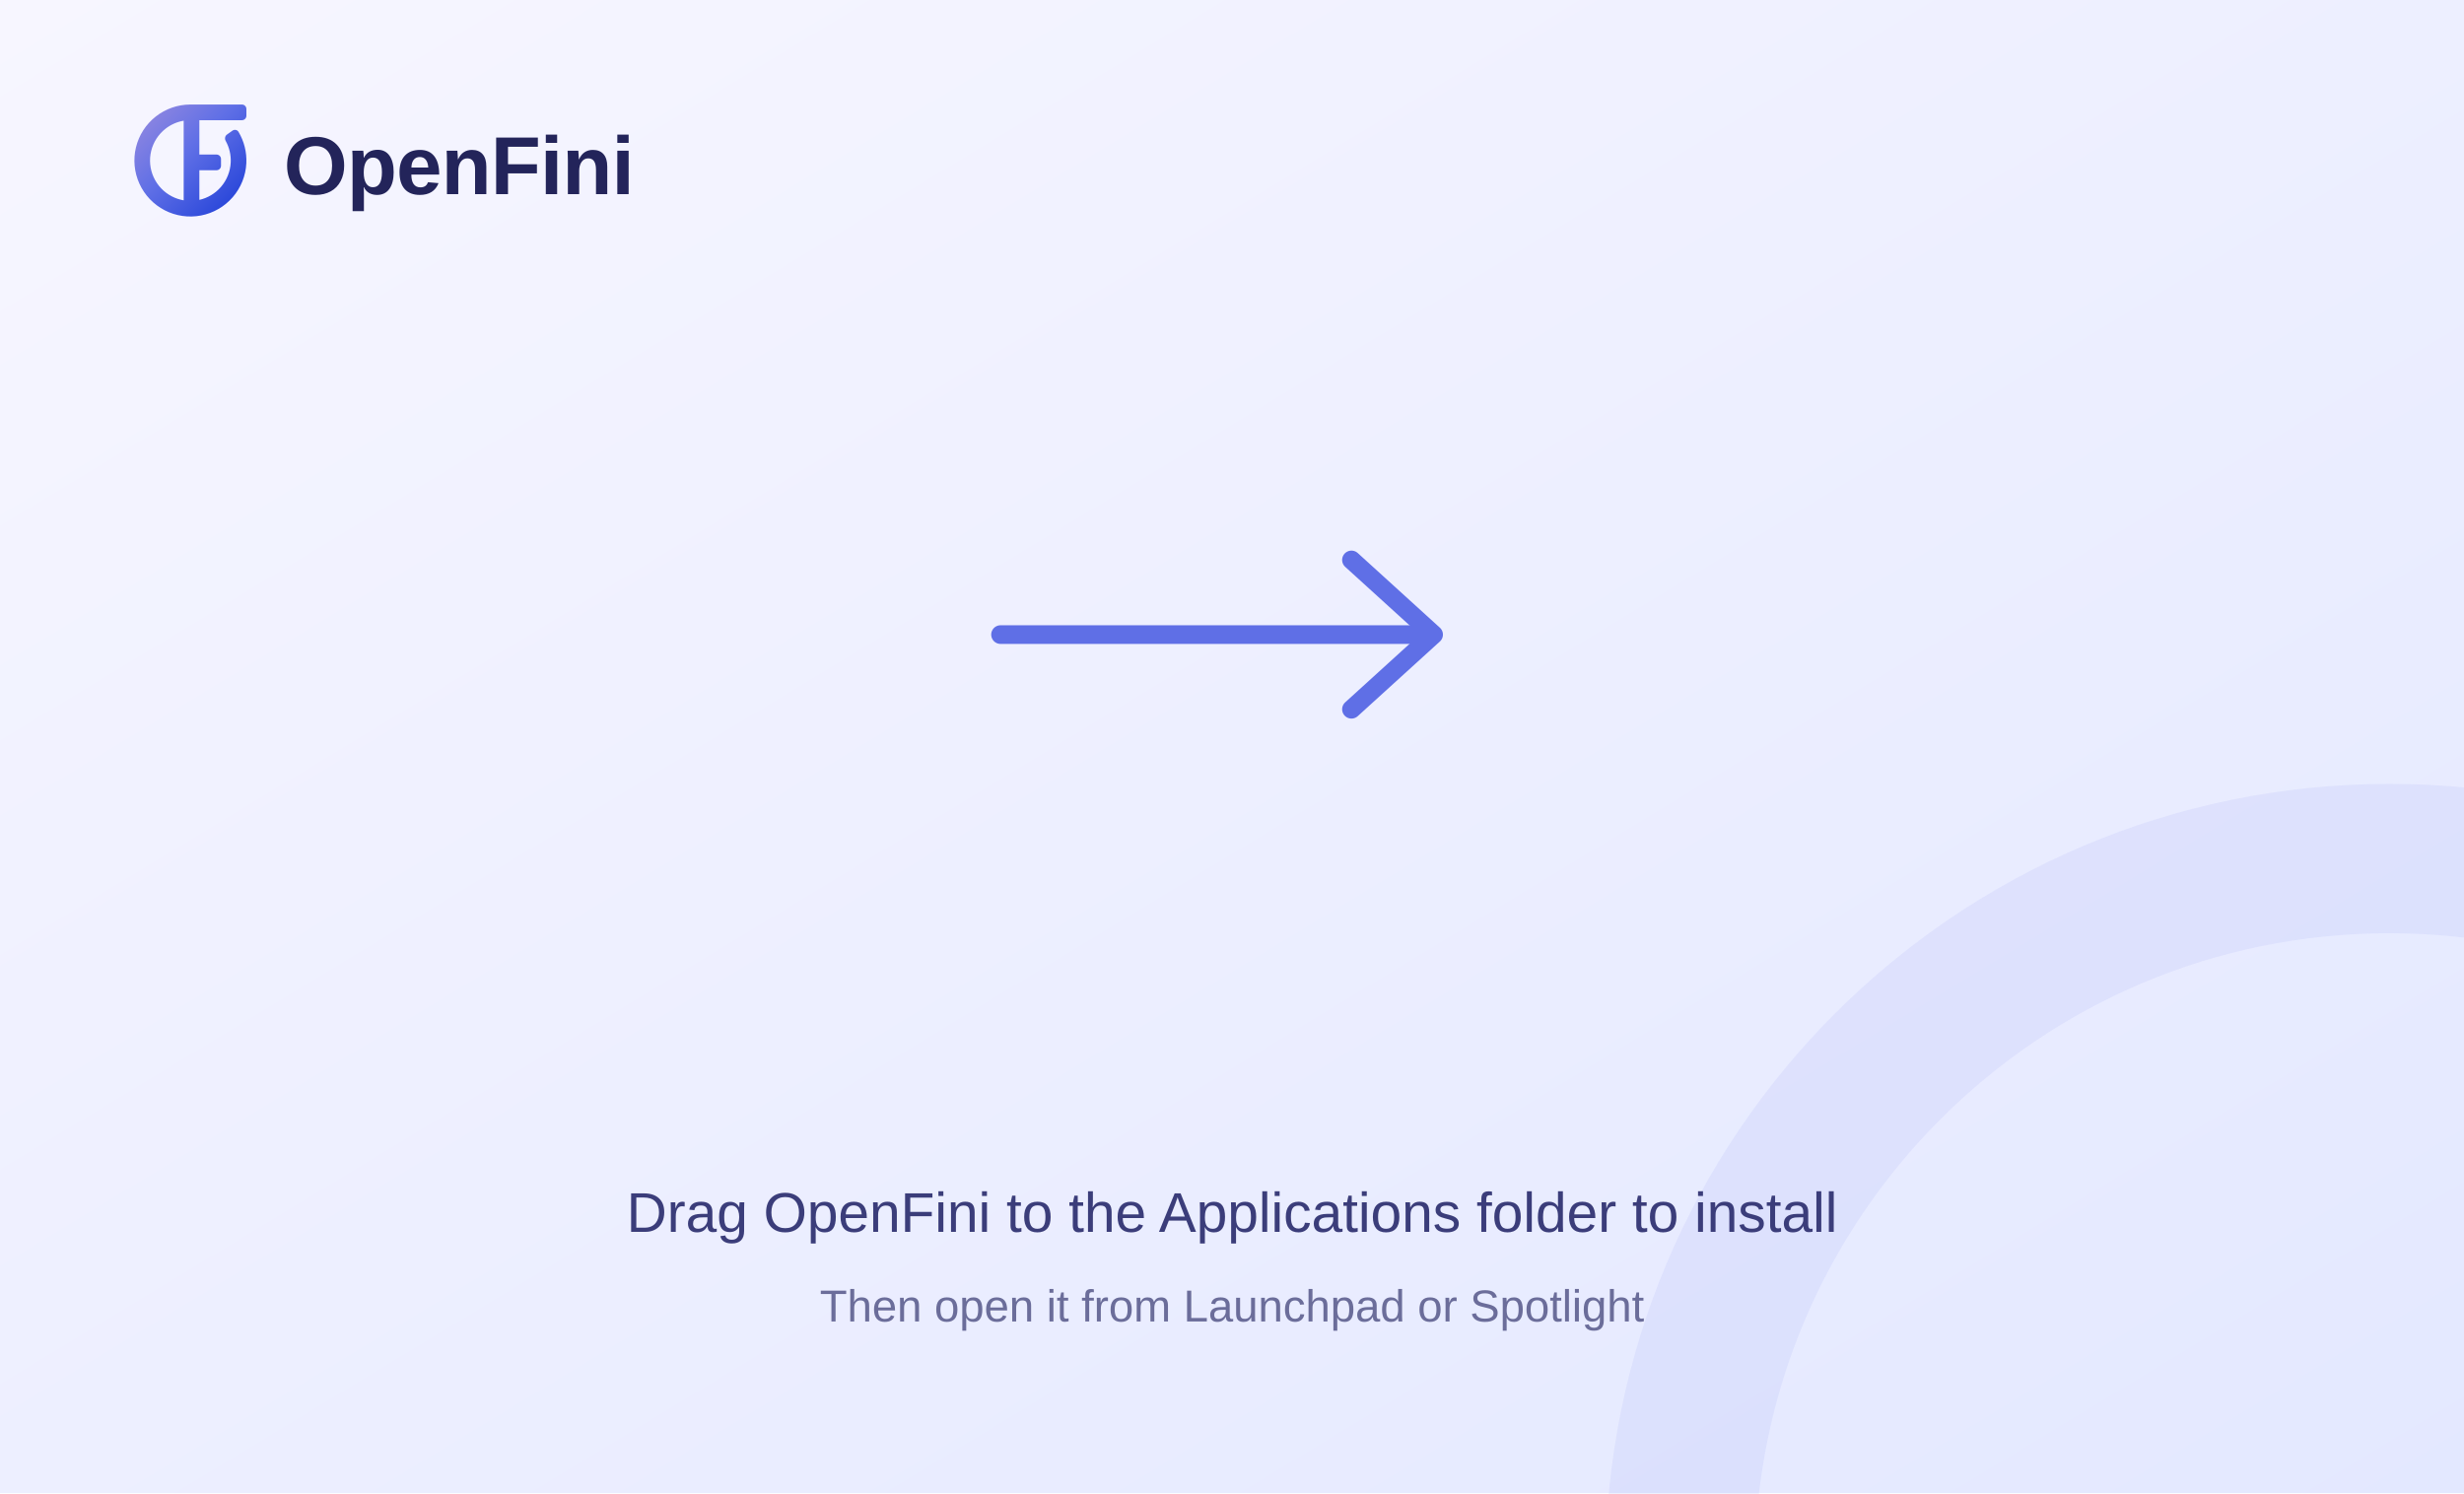
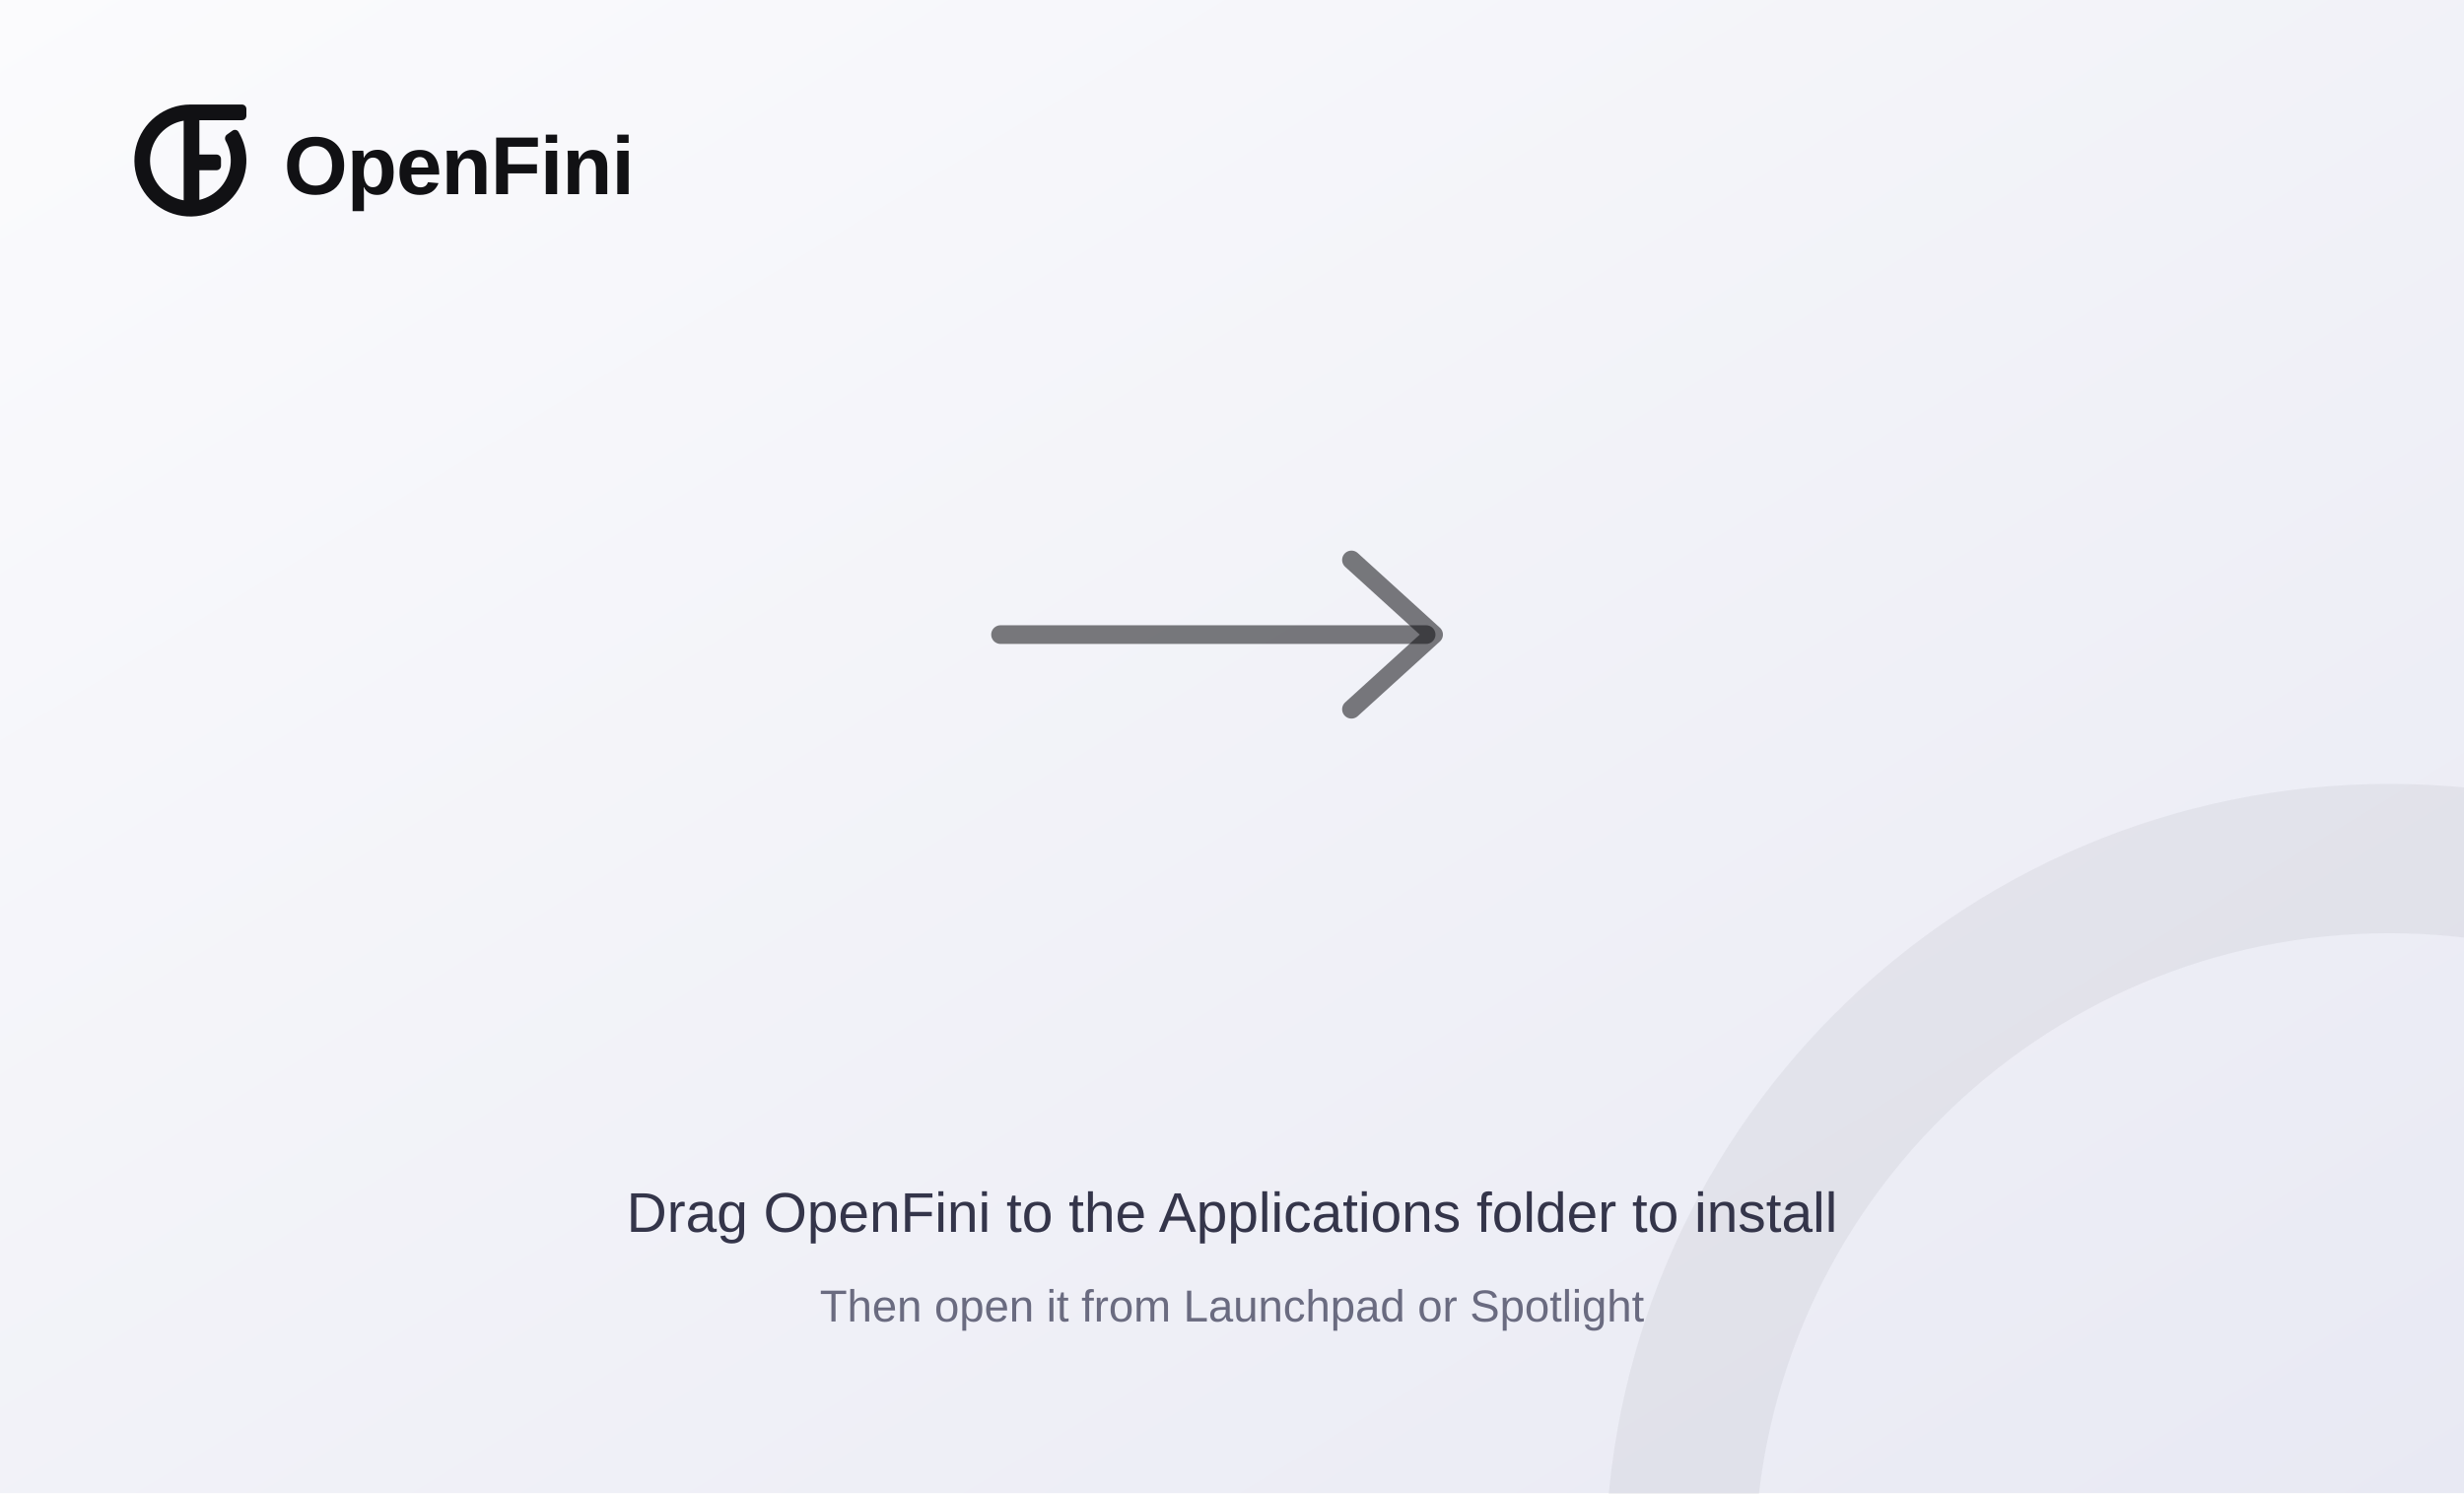
<svg xmlns="http://www.w3.org/2000/svg" width="660" height="400" viewBox="0 0 660 400">
  <defs>
-     <linearGradient id="g" x1="0" y1="0" x2="1" y2="1">
-       <stop offset="0" stop-color="#9a8cdf" />
-       <stop offset=".45" stop-color="#5f6fe6" />
-       <stop offset="1" stop-color="#1a3bd6" />
-     </linearGradient>
    <linearGradient id="bg" x1="0" y1="0" x2="1" y2="1">
-       <stop offset="0" stop-color="#f7f6ff" />
-       <stop offset="1" stop-color="#e3e8ff" />
+       <stop offset="0" stop-color="#fbfbfd" />
+       <stop offset="1" stop-color="#e8e9f3" />
    </linearGradient>
  </defs>
  <rect width="660" height="400" fill="url(#bg)" />
-   <circle cx="640" cy="420" r="190" fill="none" stroke="#5f6fe6" stroke-opacity=".08" stroke-width="40" />
-   <path transform="translate(36 28) scale(0.2)" fill="url(#g)" d="M144 0C147.314 0 150 2.686 150 6V15C150 18.314 147.314 21 144 21H87V67H110C113.314 67 116 69.686 116 73V82C116 85.314 113.314 88 110 88H87V127.713C98.185 125.167 108.29 119.127 115.83 110.439C123.774 101.287 128.412 89.731 129.001 77.626C129.492 67.527 127.141 57.534 122.272 48.763C120.664 45.865 121.265 42.133 123.967 40.214L131.251 35.039C133.952 33.12 137.721 33.744 139.418 36.59C146.955 49.231 150.63 63.854 149.911 78.643C149.094 95.435 142.66 111.466 131.64 124.162C120.619 136.859 105.652 145.484 89.141 148.654C72.631 151.824 55.534 149.356 40.596 141.644C25.657 133.931 13.742 121.423 6.765 106.127C-0.213 90.831 -1.849 73.635 2.119 57.298C6.087 40.961 15.43 26.43 28.646 16.039C41.732 5.751 57.864 0.113 74.5 0.002V0H144ZM66 21.689C57.133 23.186 48.729 26.881 41.585 32.497C32.057 39.987 25.323 50.462 22.463 62.239C19.602 74.016 20.782 86.412 25.811 97.439C30.841 108.465 39.43 117.482 50.199 123.041C55.197 125.621 60.53 127.385 66 128.309V21.689Z" />
-   <text x="76" y="52" font-family="'Segoe UI Variable Display','Segoe UI',Arial,sans-serif" font-size="22" font-weight="600" fill="#23245a" letter-spacing="-0.2">OpenFini</text>
-   <g fill="none" stroke="#5f6fe6" stroke-width="5" stroke-linecap="round" stroke-linejoin="round">
+   <circle cx="640" cy="420" r="190" fill="none" stroke="#111114" stroke-opacity=".05" stroke-width="40" />
+   <path transform="translate(36 28) scale(0.2)" fill="#111114" d="M144 0C147.314 0 150 2.686 150 6V15C150 18.314 147.314 21 144 21H87V67H110C113.314 67 116 69.686 116 73V82C116 85.314 113.314 88 110 88H87V127.713C98.185 125.167 108.29 119.127 115.83 110.439C123.774 101.287 128.412 89.731 129.001 77.626C129.492 67.527 127.141 57.534 122.272 48.763C120.664 45.865 121.265 42.133 123.967 40.214L131.251 35.039C133.952 33.12 137.721 33.744 139.418 36.59C146.955 49.231 150.63 63.854 149.911 78.643C149.094 95.435 142.66 111.466 131.64 124.162C120.619 136.859 105.652 145.484 89.141 148.654C72.631 151.824 55.534 149.356 40.596 141.644C25.657 133.931 13.742 121.423 6.765 106.127C-0.213 90.831 -1.849 73.635 2.119 57.298C6.087 40.961 15.43 26.43 28.646 16.039C41.732 5.751 57.864 0.113 74.5 0.002V0H144ZM66 21.689C57.133 23.186 48.729 26.881 41.585 32.497C32.057 39.987 25.323 50.462 22.463 62.239C19.602 74.016 20.782 86.412 25.811 97.439C30.841 108.465 39.43 117.482 50.199 123.041C55.197 125.621 60.53 127.385 66 128.309V21.689Z" />
+   <text x="76" y="52" font-family="'Segoe UI Variable Display','Segoe UI',Arial,sans-serif" font-size="22" font-weight="600" fill="#111114" letter-spacing="-0.2">OpenFini</text>
+   <g fill="none" stroke="#111114" stroke-opacity=".55" stroke-width="5" stroke-linecap="round" stroke-linejoin="round">
    <path d="M268 170H382" />
    <path d="M362 150L384 170L362 190" />
  </g>
-   <text x="330" y="330" text-anchor="middle" font-family="'Segoe UI Variable Display','Segoe UI',Arial,sans-serif" font-size="15" fill="#3b3d7a">Drag OpenFini to the Applications folder to install</text>
-   <text x="330" y="354" text-anchor="middle" font-family="'Segoe UI Variable Display','Segoe UI',Arial,sans-serif" font-size="12" fill="#6b6d9a">Then open it from Launchpad or Spotlight</text>
+   <text x="330" y="330" text-anchor="middle" font-family="'Segoe UI Variable Display','Segoe UI',Arial,sans-serif" font-size="15" fill="#34354a">Drag OpenFini to the Applications folder to install</text>
+   <text x="330" y="354" text-anchor="middle" font-family="'Segoe UI Variable Display','Segoe UI',Arial,sans-serif" font-size="12" fill="#6a6b80">Then open it from Launchpad or Spotlight</text>
</svg>
